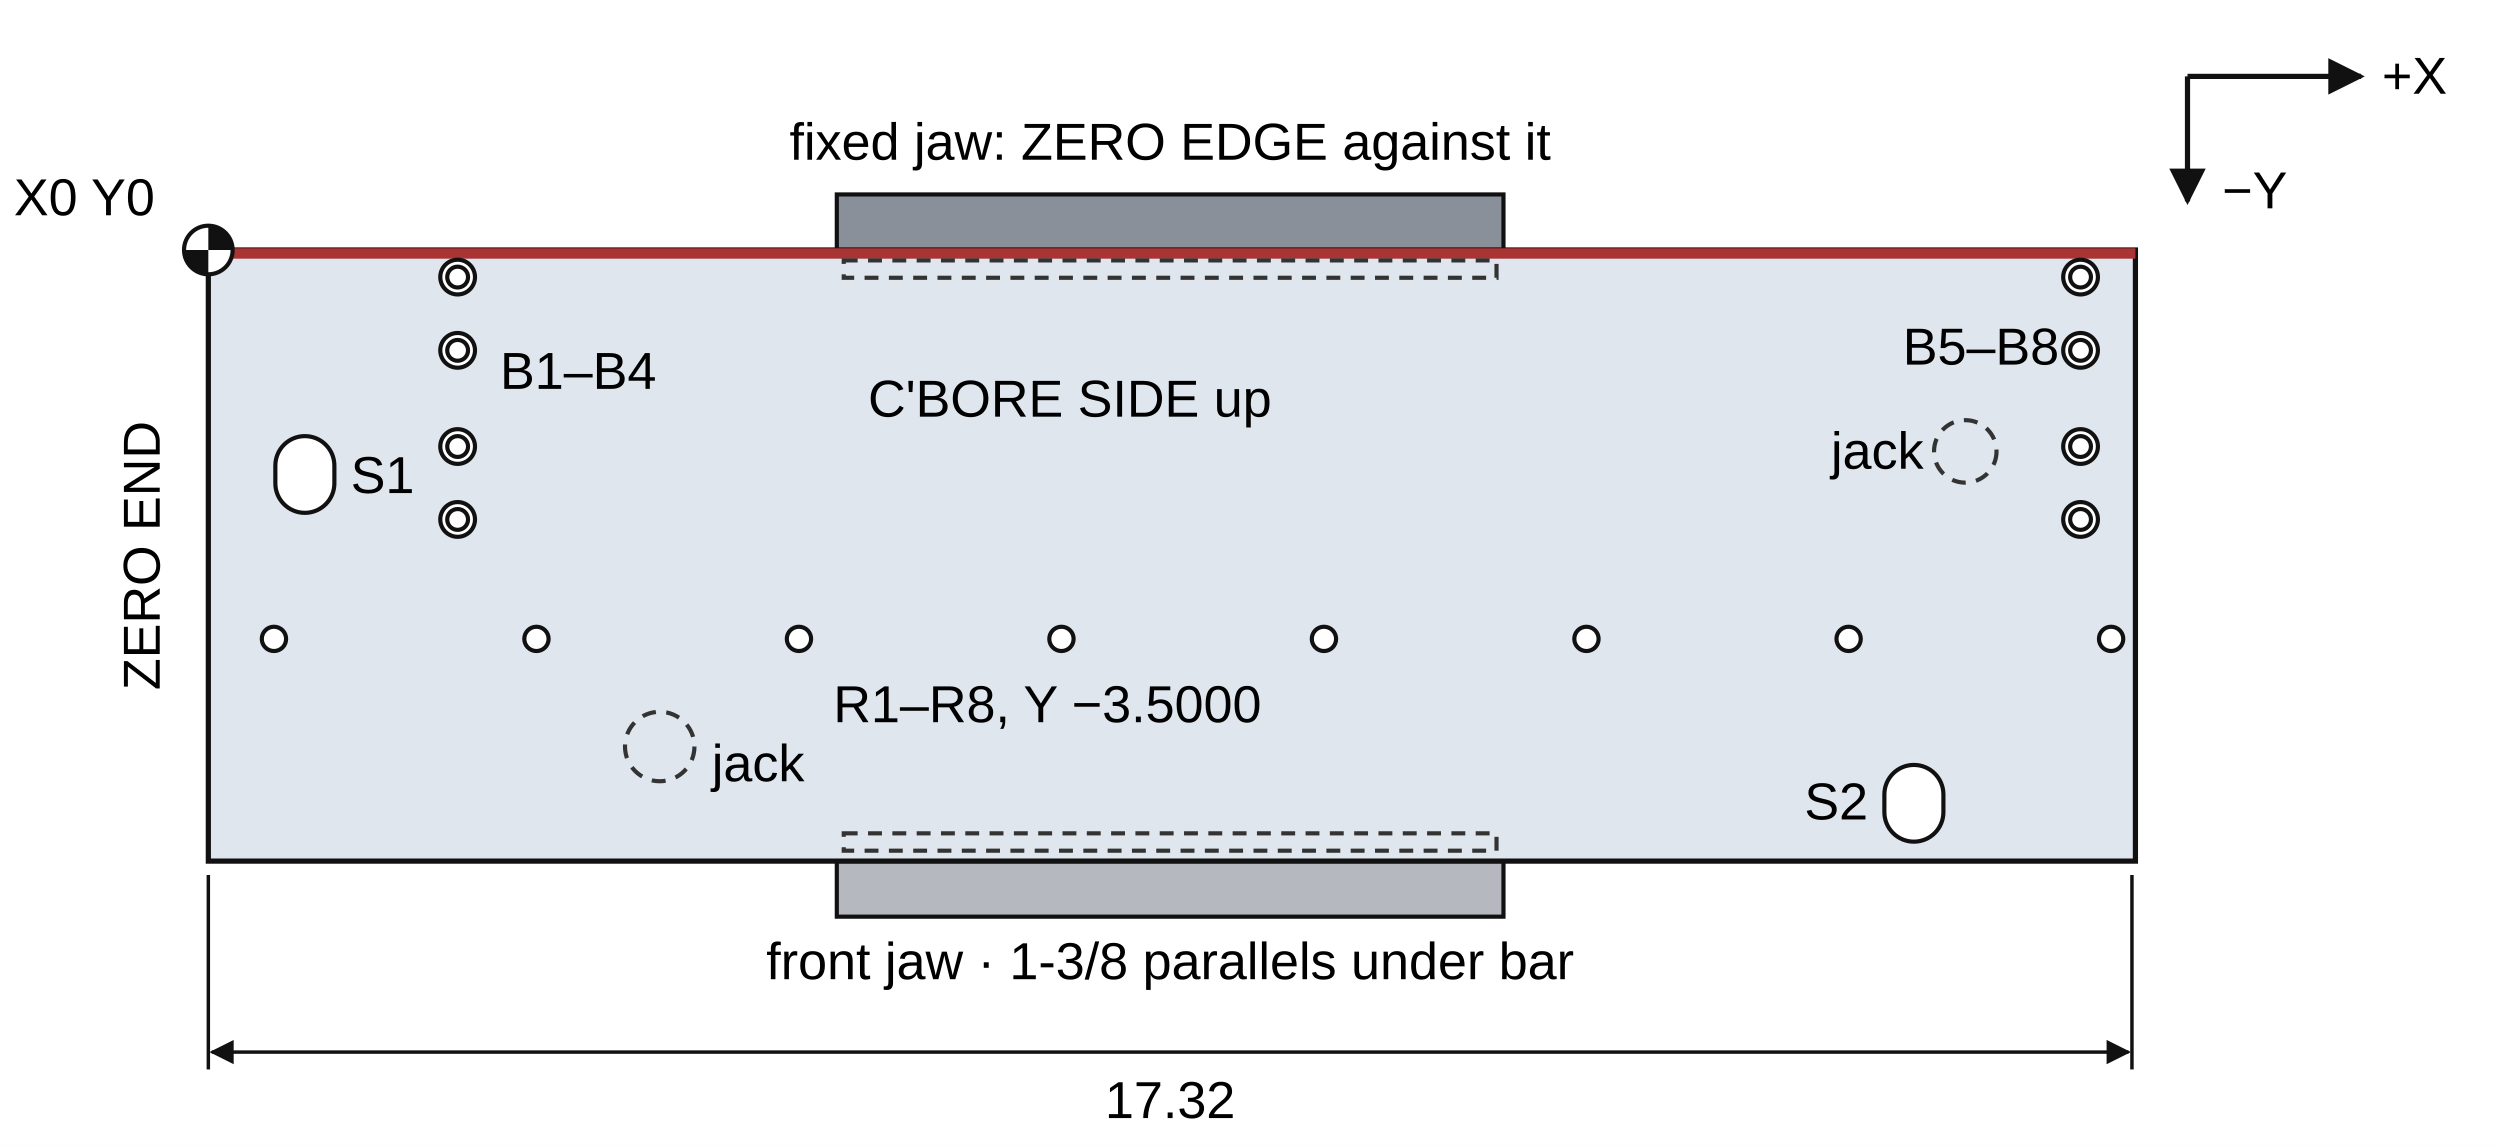
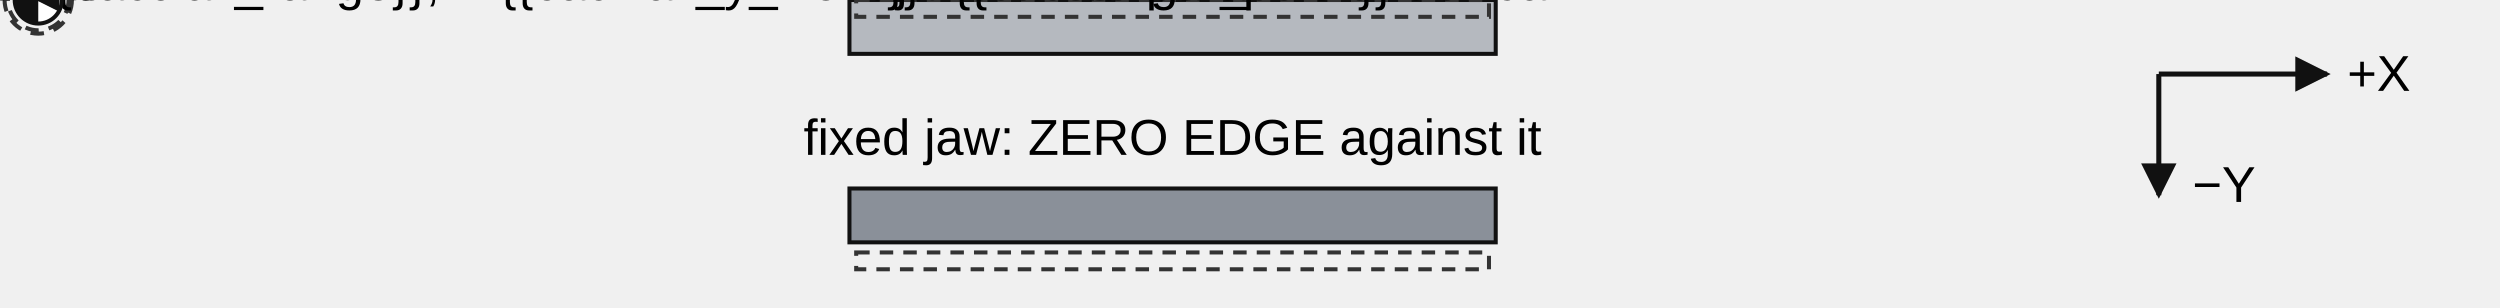
- <svg xmlns="http://www.w3.org/2000/svg" viewBox="0 0 720 330" width="720" height="330" font-family="Arial, Helvetica, sans-serif" font-size="15">
+ <svg xmlns="http://www.w3.org/2000/svg" data-cad-template="holes" viewBox="0 0 720 {{view.height}}" width="720" height="{{view.height}}" font-family="Arial, Helvetica, sans-serif" font-size="15">
  <defs>
    <marker id="arr" viewBox="0 0 10 10" refX="9" refY="5" markerWidth="7" markerHeight="7" orient="auto-start-reverse">
      <path d="M0 0L10 5L0 10z" fill="#111" />
    </marker>
  </defs>
-   <rect width="720" height="330" fill="#fff" />
+   <rect width="720" height="{{view.height}}" fill="#fff" />
  <rect x="241" y="56" width="192" height="16" fill="#8a9099" stroke="#111" stroke-width="1.2" />
-   <rect x="241" y="248" width="192" height="16" fill="#b5b9bf" stroke="#111" stroke-width="1.2" />
-   <rect x="60" y="72" width="555" height="176" fill="#dfe6ee" stroke="#111" stroke-width="1.5" />
-   <line x1="60" y1="73" x2="615" y2="73" stroke="#a33" stroke-width="3" />
+   <rect x="241" y="{{view.bottom}}" width="192" height="16" fill="#b5b9bf" stroke="#111" stroke-width="1.2" />
+   <rect id="bar" x="{{view.x0}}" y="{{view.top}}" width="{{view.lpx}}" height="{{view.hpx}}" fill="#dfe6ee" stroke="#111" stroke-width="1.5" />
+   <line x1="{{view.x0}}" y1="{{view.datum_y}}" x2="{{view.x1}}" y2="{{view.datum_y}}" stroke="#a33" stroke-width="3" />
  <g fill="none" stroke="#333" stroke-width="1.2" stroke-dasharray="4 3">
    <rect x="243" y="75" width="188" height="5" />
-     <rect x="243" y="240" width="188" height="5" />
-     <circle cx="190" cy="215" r="10" />
-     <circle cx="566" cy="130" r="9" />
+     <rect x="243" y="{{view.lower_parallel_y}}" width="188" height="5" />
+     <circle cx="{{view.jack1_x}}" cy="{{view.jack1_y}}" r="10" />
+     <circle cx="{{view.jack2_x}}" cy="{{view.jack2_y}}" r="9" />
  </g>
-   <g fill="#fff" stroke="#111" stroke-width="1.2">
-     <circle cx="78.9" cy="184" r="3.5" />
-     <circle cx="154.5" cy="184" r="3.5" />
-     <circle cx="230.1" cy="184" r="3.5" />
-     <circle cx="305.7" cy="184" r="3.5" />
-     <circle cx="381.3" cy="184" r="3.5" />
-     <circle cx="456.9" cy="184" r="3.5" />
-     <circle cx="532.4" cy="184" r="3.5" />
-     <circle cx="608" cy="184" r="3.5" />
+   <g id="rail-holes" data-cad-group="rail-holes" fill="#fff" stroke="#111" stroke-width="1.2" />
+   <g id="bracket-holes" data-cad-group="bracket-holes" fill="#fff" stroke="#111" stroke-width="1.2" />
+   <g id="slots" data-cad-group="slots" fill="#fff" stroke="#111" stroke-width="1.2" />
+   <g id="feature-labels" data-cad-group="feature-labels" />
+   <text x="250" y="{{view.cbore_label_y}}">C'BORE SIDE up</text>
+   <text x="{{view.rail_label_x}}" y="{{view.rail_label_y}}">{{cad.rail_range}}, Y {{cad.rail_y_in:.4f}}</text>
+   <text x="{{view.jack1_label_x}}" y="{{view.jack1_label_y}}">jack</text>
+   <text x="{{view.jack2_label_x}}" y="{{view.jack2_label_y}}" text-anchor="end">jack</text>
+   <g transform="translate({{view.x0}} {{view.top}})">
+     <circle cx="0" cy="0" r="7" fill="#fff" stroke="#111" stroke-width="1.2" />
+     <path d="M0 0V-7A7 7 0 0 1 7 0Z M0 0V7A7 7 0 0 1 -7 0Z" fill="#111" />
  </g>
-   <g fill="#fff" stroke="#111" stroke-width="1.2">
-     <circle cx="131.8" cy="79.8" r="5" />
-     <circle cx="131.8" cy="79.8" r="3" />
-     <circle cx="131.8" cy="100.9" r="5" />
-     <circle cx="131.8" cy="100.9" r="3" />
-     <circle cx="131.8" cy="128.6" r="5" />
-     <circle cx="131.8" cy="128.6" r="3" />
-     <circle cx="131.8" cy="149.6" r="5" />
-     <circle cx="131.8" cy="149.6" r="3" />
-     <circle cx="599.2" cy="79.8" r="5" />
-     <circle cx="599.2" cy="79.8" r="3" />
-     <circle cx="599.2" cy="100.9" r="5" />
-     <circle cx="599.2" cy="100.9" r="3" />
-     <circle cx="599.2" cy="128.6" r="5" />
-     <circle cx="599.2" cy="128.6" r="3" />
-     <circle cx="599.2" cy="149.6" r="5" />
-     <circle cx="599.2" cy="149.6" r="3" />
-   </g>
-   <g fill="#fff" stroke="#111" stroke-width="1.2">
-     <rect x="79.3" y="125.6" width="17" height="22.1" rx="8.5" />
-     <rect x="542.7" y="220.3" width="17" height="22.1" rx="8.5" />
-   </g>
-   <text x="250" y="120">C'BORE SIDE up</text>
-   <text x="144" y="112">B1–B4</text>
-   <text x="548" y="105">B5–B8</text>
-   <text x="101" y="142">S1</text>
-   <text x="538" y="236" text-anchor="end">S2</text>
-   <text x="240" y="208">R1–R8, Y −3.5000</text>
-   <text x="205" y="225">jack</text>
-   <text x="554" y="135" text-anchor="end">jack</text>
-   <circle cx="60" cy="72" r="7" fill="#fff" stroke="#111" stroke-width="1.2" />
-   <path d="M60 72V65A7 7 0 0 1 67 72Z M60 72V79A7 7 0 0 1 53 72Z" fill="#111" />
-   <text x="4" y="62">X0 Y0</text>
-   <text transform="translate(46 160) rotate(-90)" text-anchor="middle">ZERO END</text>
+   <text x="{{view.origin_label_x}}" y="{{view.origin_label_y}}">X0 Y0</text>
+   <text transform="translate({{view.zero_end_x}} {{view.mid_y}}) rotate(-90)" text-anchor="middle">ZERO END</text>
  <text x="337" y="46" text-anchor="middle">fixed jaw: ZERO EDGE against it</text>
  <g stroke="#111" stroke-width="1.5">
    <line x1="630" y1="22" x2="680" y2="22" marker-end="url(#arr)" />
    <line x1="630" y1="22" x2="630" y2="58" marker-end="url(#arr)" />
  </g>
  <text x="686" y="27">+X</text>
  <text x="640" y="60">−Y</text>
-   <text x="337" y="282" text-anchor="middle">front jaw · 1-3/8 parallels under bar</text>
+   <text x="337" y="{{view.front_label_y}}" text-anchor="middle">front jaw · 1-3/8 parallels under bar</text>
  <g stroke="#111" stroke-width="1">
-     <line x1="60" y1="252" x2="60" y2="308" />
-     <line x1="614" y1="252" x2="614" y2="308" />
-     <line x1="61" y1="303" x2="613" y2="303" marker-start="url(#arr)" marker-end="url(#arr)" />
+     <line x1="{{view.x0}}" y1="{{view.ext_top}}" x2="{{view.x0}}" y2="{{view.ext_bottom}}" />
+     <line x1="{{view.x1}}" y1="{{view.ext_top}}" x2="{{view.x1}}" y2="{{view.ext_bottom}}" />
+     <line x1="{{view.dim_x1}}" y1="{{view.dim_y}}" x2="{{view.dim_x2}}" y2="{{view.dim_y}}" marker-start="url(#arr)" marker-end="url(#arr)" />
  </g>
-   <text x="337" y="322" text-anchor="middle">17.32</text>
+   <text x="337" y="{{view.dim_label_y}}" text-anchor="middle">{{cad.length_in:.2f}}</text>
</svg>
